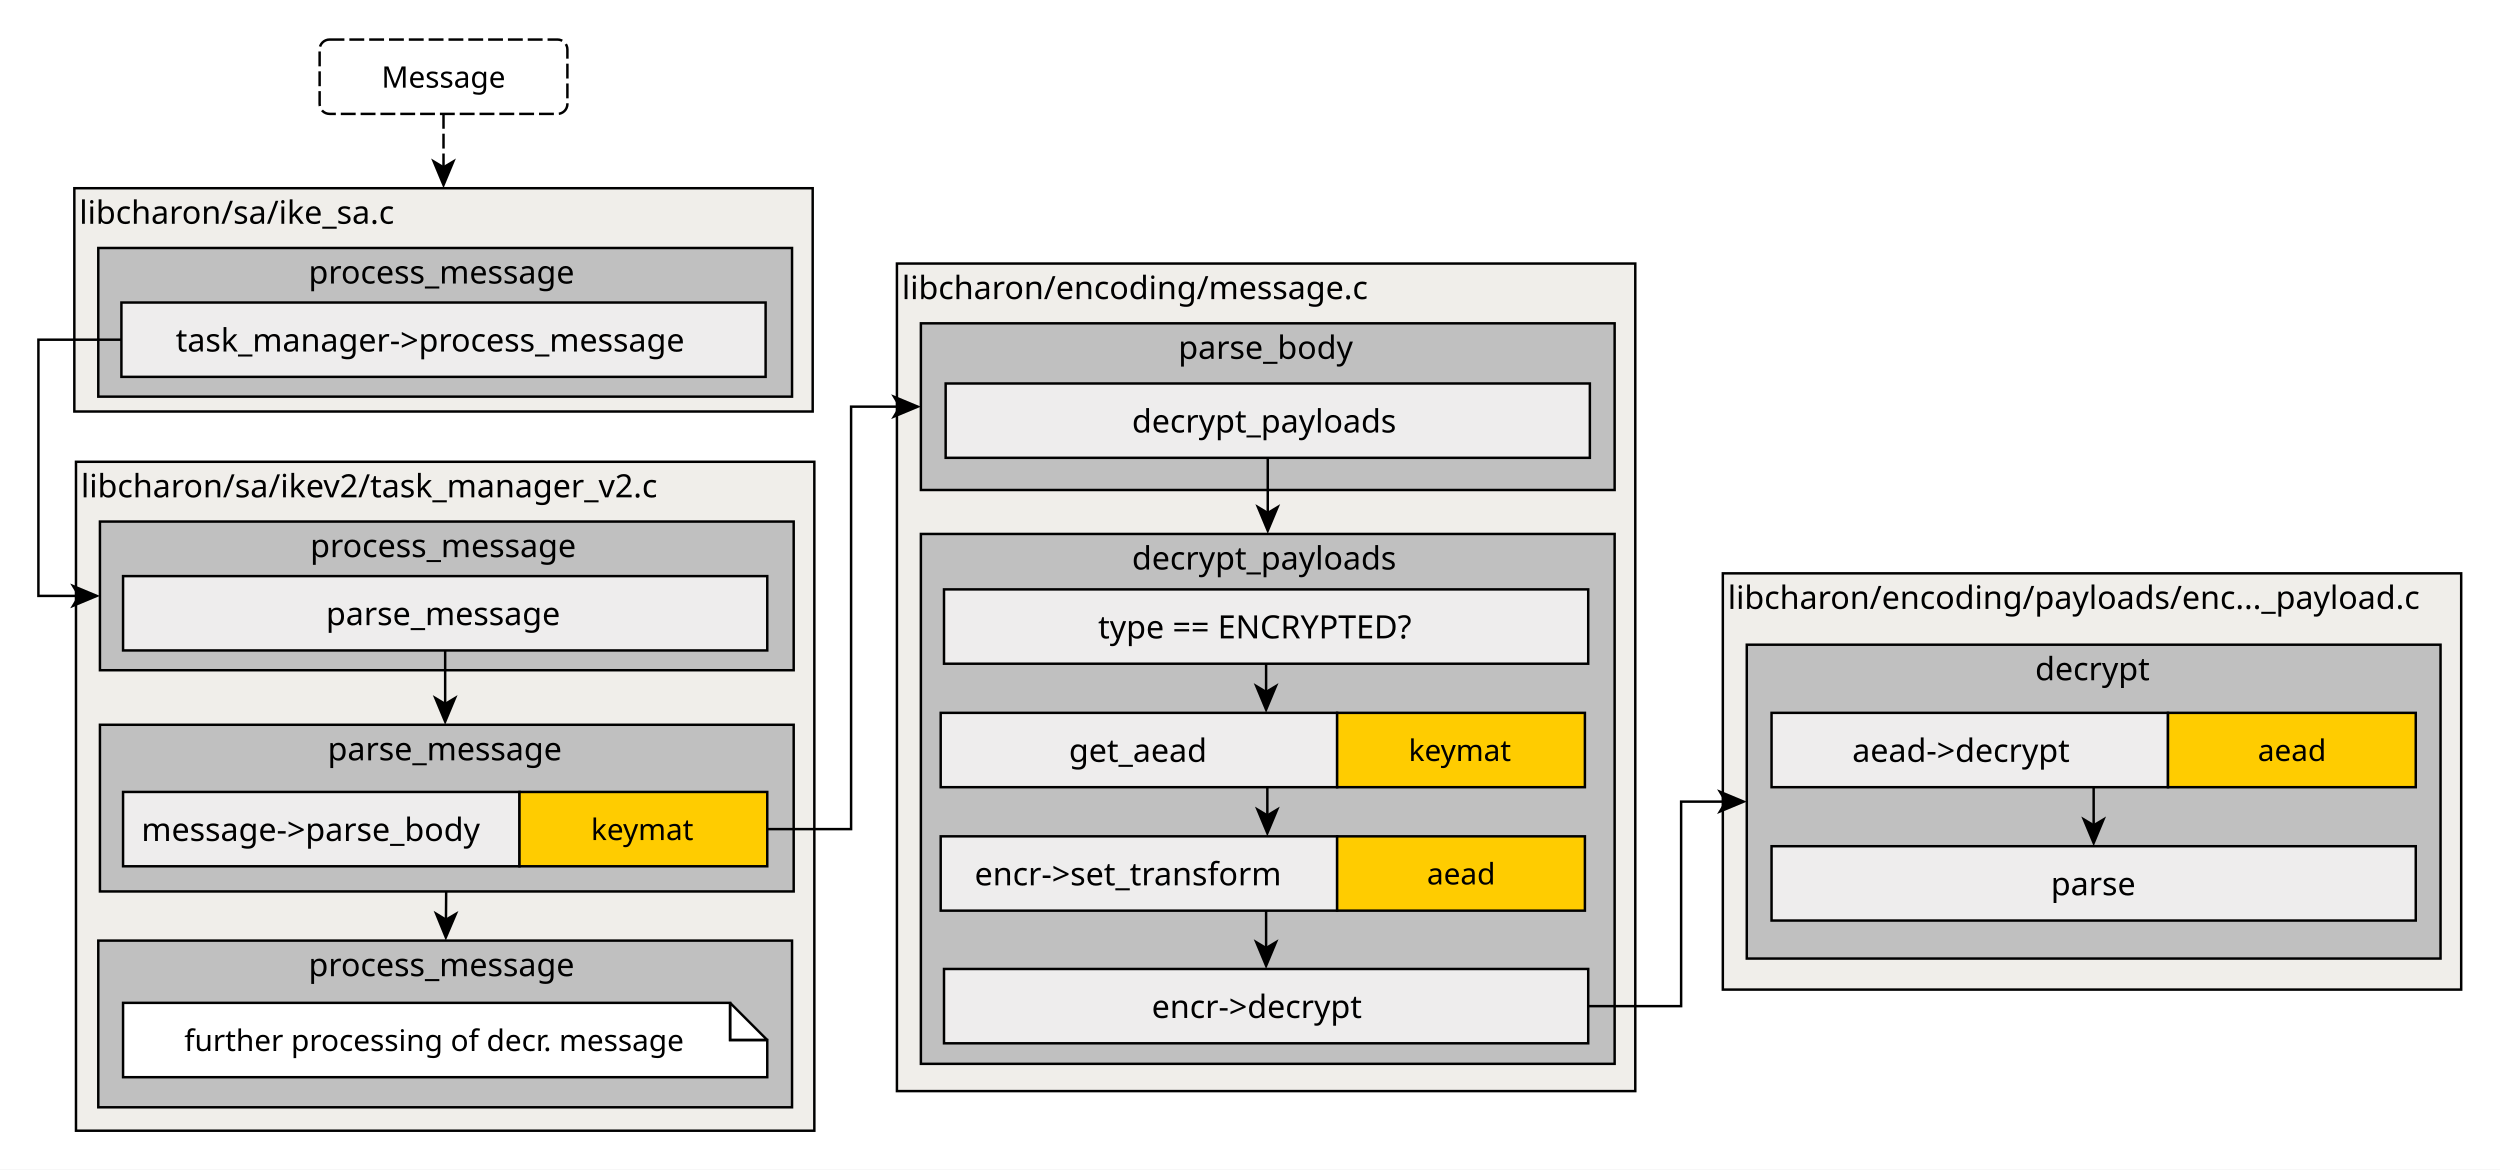
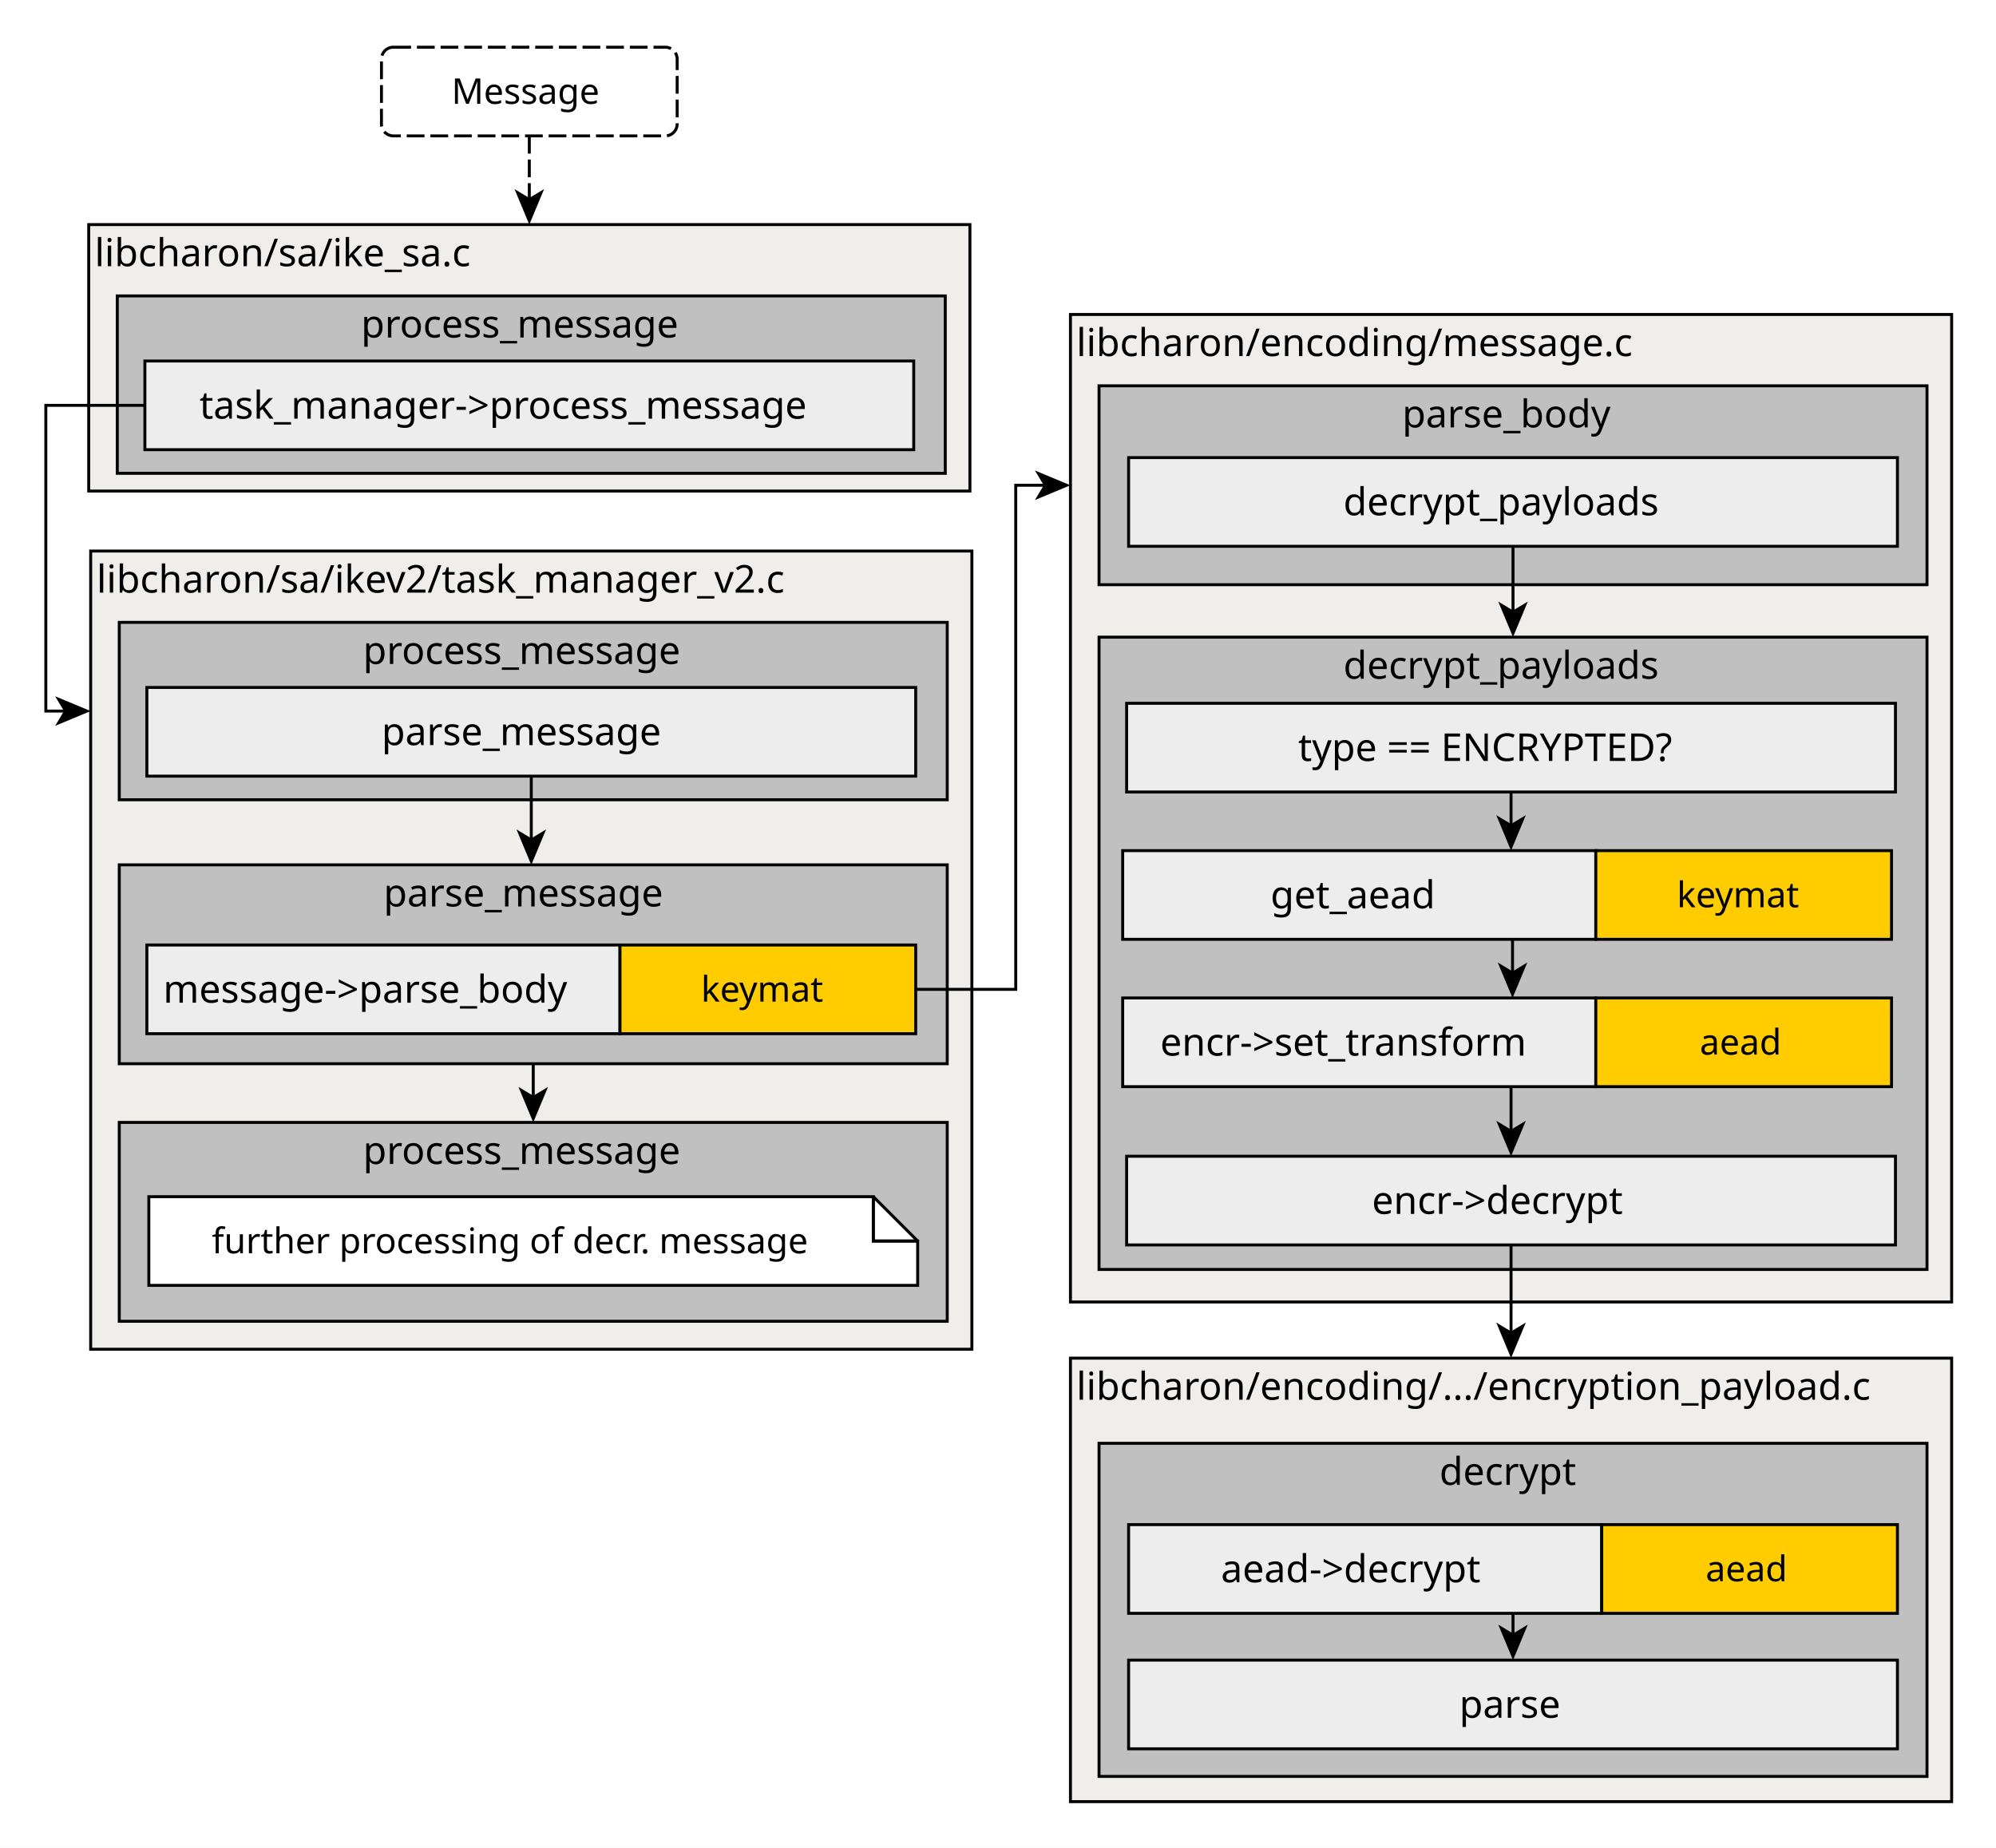
- <svg xmlns="http://www.w3.org/2000/svg" fill-opacity="1" color-rendering="auto" color-interpolation="auto" stroke="black" text-rendering="auto" stroke-linecap="square" width="1009" stroke-miterlimit="10" stroke-opacity="1" shape-rendering="auto" fill="black" stroke-dasharray="none" font-weight="normal" stroke-width="1" height="472" font-family="'Dialog'" font-style="normal" stroke-linejoin="miter" font-size="12" stroke-dashoffset="0" image-rendering="auto">
+ <svg xmlns="http://www.w3.org/2000/svg" fill-opacity="1" color-rendering="auto" color-interpolation="auto" stroke="black" text-rendering="auto" stroke-linecap="square" width="675" stroke-miterlimit="10" stroke-opacity="1" shape-rendering="auto" fill="black" stroke-dasharray="none" font-weight="normal" stroke-width="1" height="625" font-family="'Dialog'" font-style="normal" stroke-linejoin="miter" font-size="12" stroke-dashoffset="0" image-rendering="auto">
  <defs id="genericDefs" />
  <g>
    <defs id="defs1">
      <clipPath clipPathUnits="userSpaceOnUse" id="clipPath1">
-         <path d="M0 0 L1009 0 L1009 472 L0 472 L0 0 Z" />
+         <path d="M0 0 L675 0 L675 625 L0 625 L0 0 Z" />
      </clipPath>
      <clipPath clipPathUnits="userSpaceOnUse" id="clipPath2">
-         <path d="M124 106 L1133 106 L1133 578 L124 578 L124 106 Z" />
+         <path d="M124 106 L799 106 L799 731 L124 731 L124 106 Z" />
      </clipPath>
    </defs>
    <g fill="white" transform="translate(-124,-106)" stroke="white">
-       <rect x="124" width="1009" height="472" y="106" clip-path="url(#clipPath2)" stroke="none" />
+       <rect x="124" width="675" height="625" y="106" clip-path="url(#clipPath2)" stroke="none" />
    </g>
    <g fill="rgb(240,238,234)" transform="matrix(1,0,0,1,-124,-106)" stroke="rgb(240,238,234)">
      <rect x="154" width="298" height="90.125" y="181.963" clip-path="url(#clipPath2)" stroke="none" />
    </g>
    <g font-size="13" stroke-miterlimit="1.45" font-family="sans-serif" transform="matrix(1,0,0,1,-124,-106)" stroke-linecap="butt">
-       <text x="156" xml:space="preserve" y="196.315" clip-path="url(#clipPath2)" stroke="none">libcharon/sa/ike_sa.c</text>
+       <text x="156" xml:space="preserve" y="196.029" clip-path="url(#clipPath2)" stroke="none">libcharon/sa/ike_sa.c</text>
      <rect fill="none" x="154" width="298" height="90.125" y="181.963" clip-path="url(#clipPath2)" />
    </g>
    <g fill="silver" transform="matrix(1,0,0,1,-124,-106)" stroke="silver">
      <rect x="163.667" width="280" height="60" y="206.088" clip-path="url(#clipPath2)" stroke="none" />
    </g>
    <g font-size="13" stroke-miterlimit="1.45" font-family="sans-serif" transform="matrix(1,0,0,1,-124,-106)" stroke-linecap="butt">
-       <text x="248.515" xml:space="preserve" y="220.44" clip-path="url(#clipPath2)" stroke="none">process_message</text>
+       <text x="246.084" xml:space="preserve" y="220.154" clip-path="url(#clipPath2)" stroke="none">process_message</text>
      <rect fill="none" x="163.667" width="280" height="60" y="206.088" clip-path="url(#clipPath2)" />
    </g>
    <g fill="rgb(238,237,237)" transform="matrix(1,0,0,1,-124,-106)" stroke="rgb(238,237,237)">
      <rect x="173" width="260" height="30" y="228.1" clip-path="url(#clipPath2)" stroke="none" />
    </g>
    <g font-size="13" stroke-miterlimit="1.45" font-family="sans-serif" transform="matrix(1,0,0,1,-124,-106)" stroke-linecap="butt">
-       <text x="194.922" xml:space="preserve" y="247.889" clip-path="url(#clipPath2)" stroke="none">task_manager-&gt;process_message</text>
+       <text x="191.478" xml:space="preserve" y="247.601" clip-path="url(#clipPath2)" stroke="none">task_manager-&gt;process_message</text>
      <rect fill="none" x="173" width="260" height="30" y="228.1" clip-path="url(#clipPath2)" />
    </g>
    <g fill="rgb(240,238,234)" transform="matrix(1,0,0,1,-124,-106)" stroke="rgb(240,238,234)">
      <rect x="486" width="298" height="334" y="212.367" clip-path="url(#clipPath2)" stroke="none" />
    </g>
    <g font-size="13" stroke-miterlimit="1.45" font-family="sans-serif" transform="matrix(1,0,0,1,-124,-106)" stroke-linecap="butt">
-       <text x="488" xml:space="preserve" y="226.719" clip-path="url(#clipPath2)" stroke="none">libcharon/encoding/message.c</text>
+       <text x="488" xml:space="preserve" y="226.434" clip-path="url(#clipPath2)" stroke="none">libcharon/encoding/message.c</text>
      <rect fill="none" x="486" width="298" height="334" y="212.367" clip-path="url(#clipPath2)" />
    </g>
    <g fill="silver" transform="matrix(1,0,0,1,-124,-106)" stroke="silver">
      <rect x="495.667" width="280" height="67.271" y="236.492" clip-path="url(#clipPath2)" stroke="none" />
    </g>
    <g font-size="13" stroke-miterlimit="1.45" font-family="sans-serif" transform="matrix(1,0,0,1,-124,-106)" stroke-linecap="butt">
-       <text x="599.571" xml:space="preserve" y="250.844" clip-path="url(#clipPath2)" stroke="none">parse_body</text>
+       <text x="598.174" xml:space="preserve" y="250.559" clip-path="url(#clipPath2)" stroke="none">parse_body</text>
      <rect fill="none" x="495.667" width="280" height="67.271" y="236.492" clip-path="url(#clipPath2)" />
    </g>
    <g fill="rgb(238,237,237)" transform="matrix(1,0,0,1,-124,-106)" stroke="rgb(238,237,237)">
      <rect x="505.667" width="260" height="30" y="260.775" clip-path="url(#clipPath2)" stroke="none" />
    </g>
    <g font-size="13" stroke-miterlimit="1.45" font-family="sans-serif" transform="matrix(1,0,0,1,-124,-106)" stroke-linecap="butt">
-       <text x="580.855" xml:space="preserve" y="280.564" clip-path="url(#clipPath2)" stroke="none">decrypt_payloads</text>
+       <text x="578.29" xml:space="preserve" y="280.276" clip-path="url(#clipPath2)" stroke="none">decrypt_payloads</text>
      <rect fill="none" x="505.667" width="260" height="30" y="260.775" clip-path="url(#clipPath2)" />
    </g>
    <g fill="silver" transform="matrix(1,0,0,1,-124,-106)" stroke="silver">
      <rect x="495.667" width="280" height="213.863" y="321.504" clip-path="url(#clipPath2)" stroke="none" />
    </g>
    <g font-size="13" stroke-miterlimit="1.45" font-family="sans-serif" transform="matrix(1,0,0,1,-124,-106)" stroke-linecap="butt">
-       <text x="580.855" xml:space="preserve" y="335.857" clip-path="url(#clipPath2)" stroke="none">decrypt_payloads</text>
+       <text x="578.29" xml:space="preserve" y="335.571" clip-path="url(#clipPath2)" stroke="none">decrypt_payloads</text>
      <rect fill="none" x="495.667" width="280" height="213.863" y="321.504" clip-path="url(#clipPath2)" />
    </g>
    <g fill="rgb(238,237,237)" transform="matrix(1,0,0,1,-124,-106)" stroke="rgb(238,237,237)">
      <rect x="503.667" width="160" height="30" y="443.542" clip-path="url(#clipPath2)" stroke="none" />
    </g>
    <g font-size="13" stroke-miterlimit="1.45" font-family="sans-serif" transform="matrix(1,0,0,1,-124,-106)" stroke-linecap="butt">
-       <text x="517.34" xml:space="preserve" y="463.331" clip-path="url(#clipPath2)" stroke="none">encr-&gt;set_transform</text>
+       <text x="516.347" xml:space="preserve" y="463.042" clip-path="url(#clipPath2)" stroke="none">encr-&gt;set_transform</text>
      <rect fill="none" x="503.667" width="160" height="30" y="443.542" clip-path="url(#clipPath2)" />
    </g>
    <g fill="rgb(255,204,0)" transform="matrix(1,0,0,1,-124,-106)" stroke="rgb(255,204,0)">
      <rect x="663.667" width="100" height="30" y="443.542" clip-path="url(#clipPath2)" stroke="none" />
    </g>
    <g stroke-miterlimit="1.45" font-family="sans-serif" transform="matrix(1,0,0,1,-124,-106)" stroke-linecap="butt">
-       <text x="699.921" xml:space="preserve" y="462.963" clip-path="url(#clipPath2)" stroke="none">aead</text>
+       <text x="698.813" xml:space="preserve" y="462.696" clip-path="url(#clipPath2)" stroke="none">aead</text>
      <rect fill="none" x="663.667" width="100" height="30" y="443.542" clip-path="url(#clipPath2)" />
    </g>
    <g fill="rgb(240,238,234)" transform="matrix(1,0,0,1,-124,-106)" stroke="rgb(240,238,234)">
-       <rect x="819.333" width="298" height="168" y="337.4" clip-path="url(#clipPath2)" stroke="none" />
-     </g>
-     <g font-size="13" stroke-miterlimit="1.45" font-family="sans-serif" transform="matrix(1,0,0,1,-124,-106)" stroke-linecap="butt">
-       <text x="821.333" xml:space="preserve" y="351.752" clip-path="url(#clipPath2)" stroke="none">libcharon/encoding/payloads/enc..._payload.c</text>
-       <rect fill="none" x="819.333" width="298" height="168" y="337.4" clip-path="url(#clipPath2)" />
+       <rect x="486" width="298" height="150" y="565.367" clip-path="url(#clipPath2)" stroke="none" />
+     </g>
+     <g font-size="13" stroke-miterlimit="1.45" font-family="sans-serif" transform="matrix(1,0,0,1,-124,-106)" stroke-linecap="butt">
+       <text x="488" xml:space="preserve" y="579.433" clip-path="url(#clipPath2)" stroke="none">libcharon/encoding/.../encryption_payload.c</text>
+       <rect fill="none" x="486" width="298" height="150" y="565.367" clip-path="url(#clipPath2)" />
    </g>
    <g fill="rgb(238,237,237)" transform="matrix(1,0,0,1,-124,-106)" stroke="rgb(238,237,237)">
      <rect x="505" width="260" height="30" y="497.075" clip-path="url(#clipPath2)" stroke="none" />
    </g>
    <g font-size="13" stroke-miterlimit="1.45" font-family="sans-serif" transform="matrix(1,0,0,1,-124,-106)" stroke-linecap="butt">
-       <text x="588.808" xml:space="preserve" y="516.864" clip-path="url(#clipPath2)" stroke="none">encr-&gt;decrypt</text>
+       <text x="587.951" xml:space="preserve" y="516.576" clip-path="url(#clipPath2)" stroke="none">encr-&gt;decrypt</text>
      <rect fill="none" x="505" width="260" height="30" y="497.075" clip-path="url(#clipPath2)" />
    </g>
    <g fill="silver" transform="matrix(1,0,0,1,-124,-106)" stroke="silver">
-       <rect x="829" width="280" height="126.675" y="366.2" clip-path="url(#clipPath2)" stroke="none" />
-     </g>
-     <g font-size="13" stroke-miterlimit="1.45" font-family="sans-serif" transform="matrix(1,0,0,1,-124,-106)" stroke-linecap="butt">
-       <text x="945.38" xml:space="preserve" y="380.553" clip-path="url(#clipPath2)" stroke="none">decrypt</text>
-       <rect fill="none" x="829" width="280" height="126.675" y="366.2" clip-path="url(#clipPath2)" />
-     </g>
-     <g fill="rgb(238,237,237)" transform="matrix(1,0,0,1,-124,-106)" stroke="rgb(238,237,237)">
-       <rect x="839" width="160" height="30" y="393.708" clip-path="url(#clipPath2)" stroke="none" />
-     </g>
-     <g font-size="13" stroke-miterlimit="1.45" font-family="sans-serif" transform="matrix(1,0,0,1,-124,-106)" stroke-linecap="butt">
-       <text x="871.561" xml:space="preserve" y="413.498" clip-path="url(#clipPath2)" stroke="none">aead-&gt;decrypt</text>
-       <rect fill="none" x="839" width="160" height="30" y="393.708" clip-path="url(#clipPath2)" />
-     </g>
-     <g fill="rgb(238,237,237)" transform="matrix(1,0,0,1,-124,-106)" stroke="rgb(238,237,237)">
-       <rect x="839" width="260" height="30" y="447.533" clip-path="url(#clipPath2)" stroke="none" />
-     </g>
-     <g font-size="13" stroke-miterlimit="1.45" font-family="sans-serif" transform="matrix(1,0,0,1,-124,-106)" stroke-linecap="butt">
-       <text x="951.725" xml:space="preserve" y="467.323" clip-path="url(#clipPath2)" stroke="none">parse</text>
-       <rect fill="none" x="839" width="260" height="30" y="447.533" clip-path="url(#clipPath2)" />
-     </g>
-     <g fill="rgb(255,204,0)" transform="matrix(1,0,0,1,-124,-106)" stroke="rgb(255,204,0)">
-       <rect x="999" width="100" height="30" y="393.708" clip-path="url(#clipPath2)" stroke="none" />
-     </g>
-     <g stroke-miterlimit="1.45" font-family="sans-serif" transform="matrix(1,0,0,1,-124,-106)" stroke-linecap="butt">
-       <text x="1035.254" xml:space="preserve" y="413.129" clip-path="url(#clipPath2)" stroke="none">aead</text>
-       <rect fill="none" x="999" width="100" height="30" y="393.708" clip-path="url(#clipPath2)" />
+       <rect x="495.667" width="280" height="112.675" y="594.167" clip-path="url(#clipPath2)" stroke="none" />
+     </g>
+     <g font-size="13" stroke-miterlimit="1.45" font-family="sans-serif" transform="matrix(1,0,0,1,-124,-106)" stroke-linecap="butt">
+       <text x="610.774" xml:space="preserve" y="608.234" clip-path="url(#clipPath2)" stroke="none">decrypt</text>
+       <rect fill="none" x="495.667" width="280" height="112.675" y="594.167" clip-path="url(#clipPath2)" />
+     </g>
+     <g fill="rgb(238,237,237)" transform="matrix(1,0,0,1,-124,-106)" stroke="rgb(238,237,237)">
+       <rect x="505.667" width="160" height="30" y="621.675" clip-path="url(#clipPath2)" stroke="none" />
+     </g>
+     <g font-size="13" stroke-miterlimit="1.45" font-family="sans-serif" transform="matrix(1,0,0,1,-124,-106)" stroke-linecap="butt">
+       <text x="536.891" xml:space="preserve" y="641.176" clip-path="url(#clipPath2)" stroke="none">aead-&gt;decrypt</text>
+       <rect fill="none" x="505.667" width="160" height="30" y="621.675" clip-path="url(#clipPath2)" />
+     </g>
+     <g fill="rgb(238,237,237)" transform="matrix(1,0,0,1,-124,-106)" stroke="rgb(238,237,237)">
+       <rect x="505.667" width="260" height="30" y="667.5" clip-path="url(#clipPath2)" stroke="none" />
+     </g>
+     <g font-size="13" stroke-miterlimit="1.45" font-family="sans-serif" transform="matrix(1,0,0,1,-124,-106)" stroke-linecap="butt">
+       <text x="617.5" xml:space="preserve" y="687" clip-path="url(#clipPath2)" stroke="none">parse</text>
+       <rect fill="none" x="505.667" width="260" height="30" y="667.5" clip-path="url(#clipPath2)" />
+     </g>
+     <g fill="rgb(255,204,0)" transform="matrix(1,0,0,1,-124,-106)" stroke="rgb(255,204,0)">
+       <rect x="665.667" width="100" height="30" y="621.675" clip-path="url(#clipPath2)" stroke="none" />
+     </g>
+     <g stroke-miterlimit="1.45" font-family="sans-serif" transform="matrix(1,0,0,1,-124,-106)" stroke-linecap="butt">
+       <text x="700.813" xml:space="preserve" y="640.829" clip-path="url(#clipPath2)" stroke="none">aead</text>
+       <rect fill="none" x="665.667" width="100" height="30" y="621.675" clip-path="url(#clipPath2)" />
    </g>
    <g fill="white" transform="matrix(1,0,0,1,-124,-106)" stroke="white">
      <rect x="253" y="121.963" clip-path="url(#clipPath2)" width="100" rx="4" ry="4" height="30" stroke="none" />
    </g>
    <g stroke-miterlimit="1.45" font-family="sans-serif" transform="matrix(1,0,0,1,-124,-106)" stroke-linecap="butt">
-       <text x="277.975" xml:space="preserve" y="141.383" clip-path="url(#clipPath2)" stroke="none">Message</text>
+       <text x="276.703" xml:space="preserve" y="141.117" clip-path="url(#clipPath2)" stroke="none">Message</text>
      <rect x="253" y="121.963" clip-path="url(#clipPath2)" fill="none" width="100" stroke-dasharray="6,2" rx="4" ry="4" height="30" />
    </g>
    <g fill="rgb(240,238,234)" transform="matrix(1,0,0,1,-124,-106)" stroke="rgb(240,238,234)">
      <rect x="154.667" width="298" height="269.979" y="292.379" clip-path="url(#clipPath2)" stroke="none" />
    </g>
    <g font-size="13" stroke-miterlimit="1.45" font-family="sans-serif" transform="matrix(1,0,0,1,-124,-106)" stroke-linecap="butt">
-       <text x="156.667" xml:space="preserve" y="306.732" clip-path="url(#clipPath2)" stroke="none">libcharon/sa/ikev2/task_manager_v2.c</text>
+       <text x="156.667" xml:space="preserve" y="306.446" clip-path="url(#clipPath2)" stroke="none">libcharon/sa/ikev2/task_manager_v2.c</text>
      <rect fill="none" x="154.667" width="298" height="269.979" y="292.379" clip-path="url(#clipPath2)" />
    </g>
    <g fill="silver" transform="matrix(1,0,0,1,-124,-106)" stroke="silver">
      <rect x="164.333" width="280" height="60" y="316.504" clip-path="url(#clipPath2)" stroke="none" />
    </g>
    <g font-size="13" stroke-miterlimit="1.45" font-family="sans-serif" transform="matrix(1,0,0,1,-124,-106)" stroke-linecap="butt">
-       <text x="249.182" xml:space="preserve" y="330.857" clip-path="url(#clipPath2)" stroke="none">process_message</text>
+       <text x="246.751" xml:space="preserve" y="330.571" clip-path="url(#clipPath2)" stroke="none">process_message</text>
      <rect fill="none" x="164.333" width="280" height="60" y="316.504" clip-path="url(#clipPath2)" />
    </g>
    <g fill="rgb(238,237,237)" transform="matrix(1,0,0,1,-124,-106)" stroke="rgb(238,237,237)">
      <rect x="173.667" width="260" height="30" y="338.517" clip-path="url(#clipPath2)" stroke="none" />
    </g>
    <g font-size="13" stroke-miterlimit="1.45" font-family="sans-serif" transform="matrix(1,0,0,1,-124,-106)" stroke-linecap="butt">
-       <text x="255.561" xml:space="preserve" y="358.306" clip-path="url(#clipPath2)" stroke="none">parse_message</text>
+       <text x="253.038" xml:space="preserve" y="358.017" clip-path="url(#clipPath2)" stroke="none">parse_message</text>
      <rect fill="none" x="173.667" width="260" height="30" y="338.517" clip-path="url(#clipPath2)" />
    </g>
    <g fill="silver" transform="matrix(1,0,0,1,-124,-106)" stroke="silver">
      <rect x="164.333" width="280" height="67.271" y="398.517" clip-path="url(#clipPath2)" stroke="none" />
    </g>
    <g font-size="13" stroke-miterlimit="1.45" font-family="sans-serif" transform="matrix(1,0,0,1,-124,-106)" stroke-linecap="butt">
-       <text x="256.228" xml:space="preserve" y="412.869" clip-path="url(#clipPath2)" stroke="none">parse_message</text>
+       <text x="253.704" xml:space="preserve" y="412.584" clip-path="url(#clipPath2)" stroke="none">parse_message</text>
      <rect fill="none" x="164.333" width="280" height="67.271" y="398.517" clip-path="url(#clipPath2)" />
    </g>
    <g fill="rgb(238,237,237)" transform="matrix(1,0,0,1,-124,-106)" stroke="rgb(238,237,237)">
      <rect x="173.667" width="160" height="30" y="425.629" clip-path="url(#clipPath2)" stroke="none" />
    </g>
    <g font-size="13" stroke-miterlimit="1.45" font-family="sans-serif" transform="matrix(1,0,0,1,-124,-106)" stroke-linecap="butt">
-       <text x="181.062" xml:space="preserve" y="445.418" clip-path="url(#clipPath2)" stroke="none">message-&gt;parse_body</text>
+       <text x="179.171" xml:space="preserve" y="445.13" clip-path="url(#clipPath2)" stroke="none">message-&gt;parse_body</text>
      <rect fill="none" x="173.667" width="160" height="30" y="425.629" clip-path="url(#clipPath2)" />
    </g>
    <g fill="rgb(255,204,0)" transform="matrix(1,0,0,1,-124,-106)" stroke="rgb(255,204,0)">
      <rect x="333.667" width="100" height="30" y="425.629" clip-path="url(#clipPath2)" stroke="none" />
    </g>
    <g stroke-miterlimit="1.45" font-family="sans-serif" transform="matrix(1,0,0,1,-124,-106)" stroke-linecap="butt">
-       <text x="362.523" xml:space="preserve" y="445.05" clip-path="url(#clipPath2)" stroke="none">keymat</text>
+       <text x="361.076" xml:space="preserve" y="444.784" clip-path="url(#clipPath2)" stroke="none">keymat</text>
      <rect fill="none" x="333.667" width="100" height="30" y="425.629" clip-path="url(#clipPath2)" />
    </g>
    <g fill="silver" transform="matrix(1,0,0,1,-124,-106)" stroke="silver">
-       <rect x="163.667" width="280" height="67.271" y="485.629" clip-path="url(#clipPath2)" stroke="none" />
-     </g>
-     <g font-size="13" stroke-miterlimit="1.45" font-family="sans-serif" transform="matrix(1,0,0,1,-124,-106)" stroke-linecap="butt">
-       <text x="248.515" xml:space="preserve" y="499.982" clip-path="url(#clipPath2)" stroke="none">process_message</text>
-       <rect fill="none" x="163.667" width="280" height="67.271" y="485.629" clip-path="url(#clipPath2)" />
+       <rect x="164.333" width="280" height="67.271" y="485.629" clip-path="url(#clipPath2)" stroke="none" />
+     </g>
+     <g font-size="13" stroke-miterlimit="1.45" font-family="sans-serif" transform="matrix(1,0,0,1,-124,-106)" stroke-linecap="butt">
+       <text x="246.751" xml:space="preserve" y="499.696" clip-path="url(#clipPath2)" stroke="none">process_message</text>
+       <rect fill="none" x="164.333" width="280" height="67.271" y="485.629" clip-path="url(#clipPath2)" />
    </g>
    <g fill="white" transform="matrix(1,0,0,1,-124,-106)" stroke="white">
-       <path d="M173.667 510.754 L418.667 510.754 L418.667 525.754 L433.667 525.754 L433.667 540.754 L173.667 540.754 Z" clip-path="url(#clipPath2)" stroke="none" />
-       <path d="M418.667 510.754 L418.667 525.754 L433.667 525.754 Z" clip-path="url(#clipPath2)" fill-rule="evenodd" stroke="none" />
+       <path d="M174.333 510.754 L419.333 510.754 L419.333 525.754 L434.333 525.754 L434.333 540.754 L174.333 540.754 Z" clip-path="url(#clipPath2)" stroke="none" />
+       <path d="M419.333 510.754 L419.333 525.754 L434.333 525.754 Z" clip-path="url(#clipPath2)" fill-rule="evenodd" stroke="none" />
    </g>
    <g stroke-linecap="butt" transform="matrix(1,0,0,1,-124,-106)" stroke-miterlimit="1.45">
-       <path fill="none" d="M173.667 510.754 L418.667 510.754 L418.667 525.754 L433.667 525.754 L433.667 540.754 L173.667 540.754 Z" clip-path="url(#clipPath2)" />
-       <path fill="none" d="M418.667 510.754 L418.667 525.754 L433.667 525.754 Z" fill-rule="evenodd" clip-path="url(#clipPath2)" />
-       <text x="198.377" xml:space="preserve" y="530.175" font-family="sans-serif" clip-path="url(#clipPath2)" stroke="none">further processing of decr. message</text>
+       <path fill="none" d="M174.333 510.754 L419.333 510.754 L419.333 525.754 L434.333 525.754 L434.333 540.754 L174.333 540.754 Z" clip-path="url(#clipPath2)" />
+       <path fill="none" d="M419.333 510.754 L419.333 525.754 L434.333 525.754 Z" fill-rule="evenodd" clip-path="url(#clipPath2)" />
+       <text x="195.621" xml:space="preserve" y="529.908" font-family="sans-serif" clip-path="url(#clipPath2)" stroke="none">further processing of decr. message</text>
    </g>
    <g fill="rgb(238,237,237)" transform="matrix(1,0,0,1,-124,-106)" stroke="rgb(238,237,237)">
      <rect x="505" width="260" height="30" y="343.875" clip-path="url(#clipPath2)" stroke="none" />
    </g>
    <g font-size="13" stroke-miterlimit="1.45" font-family="sans-serif" transform="matrix(1,0,0,1,-124,-106)" stroke-linecap="butt">
-       <text x="567.194" xml:space="preserve" y="363.664" clip-path="url(#clipPath2)" stroke="none">type == ENCRYPTED?</text>
+       <text x="563.008" xml:space="preserve" y="363.375" clip-path="url(#clipPath2)" stroke="none">type == ENCRYPTED?</text>
      <rect fill="none" x="505" width="260" height="30" y="343.875" clip-path="url(#clipPath2)" />
    </g>
    <g fill="rgb(238,237,237)" transform="matrix(1,0,0,1,-124,-106)" stroke="rgb(238,237,237)">
      <rect x="503.667" width="160" height="30" y="393.708" clip-path="url(#clipPath2)" stroke="none" />
    </g>
    <g font-size="13" stroke-miterlimit="1.45" font-family="sans-serif" transform="matrix(1,0,0,1,-124,-106)" stroke-linecap="butt">
-       <text x="555.42" xml:space="preserve" y="413.498" clip-path="url(#clipPath2)" stroke="none">get_aead</text>
+       <text x="553.652" xml:space="preserve" y="413.209" clip-path="url(#clipPath2)" stroke="none">get_aead</text>
      <rect fill="none" x="503.667" width="160" height="30" y="393.708" clip-path="url(#clipPath2)" />
    </g>
    <g fill="rgb(255,204,0)" transform="matrix(1,0,0,1,-124,-106)" stroke="rgb(255,204,0)">
      <rect x="663.667" width="100" height="30" y="393.708" clip-path="url(#clipPath2)" stroke="none" />
    </g>
    <g stroke-miterlimit="1.45" font-family="sans-serif" transform="matrix(1,0,0,1,-124,-106)" stroke-linecap="butt">
-       <text x="692.523" xml:space="preserve" y="413.129" clip-path="url(#clipPath2)" stroke="none">keymat</text>
+       <text x="691.076" xml:space="preserve" y="412.863" clip-path="url(#clipPath2)" stroke="none">keymat</text>
      <rect fill="none" x="663.667" width="100" height="30" y="393.708" clip-path="url(#clipPath2)" />
      <path fill="none" d="M635.667 290.775 L635.667 313.474" clip-path="url(#clipPath2)" />
      <path d="M635.667 321.474 L640.667 309.474 L635.667 312.474 L630.667 309.474 Z" clip-path="url(#clipPath2)" stroke="none" />
      <path fill="none" d="M635 473.59 L635 489.075" clip-path="url(#clipPath2)" />
      <path d="M635 497.075 L640 485.075 L635 488.075 L630 485.075 Z" clip-path="url(#clipPath2)" stroke="none" />
-       <path fill="none" d="M765 512.075 L802.5 512.075 L802.5 429.538 L821 429.538" clip-path="url(#clipPath2)" />
-       <path d="M829 429.538 L817 424.538 L820 429.538 L817 434.538 Z" clip-path="url(#clipPath2)" stroke="none" />
-       <path fill="none" d="M969 423.733 L969 439.533" clip-path="url(#clipPath2)" />
-       <path d="M969 447.533 L974 435.533 L969 438.533 L964 435.533 Z" clip-path="url(#clipPath2)" stroke="none" />
+       <path fill="none" d="M635 527.075 L635 557.329" clip-path="url(#clipPath2)" />
+       <path d="M635 565.329 L640 553.329 L635 556.329 L630 553.329 Z" clip-path="url(#clipPath2)" stroke="none" />
+       <path fill="none" d="M635.667 651.699 L635.667 659.5" clip-path="url(#clipPath2)" />
+       <path d="M635.667 667.5 L640.667 655.5 L635.667 658.5 L630.667 655.5 Z" clip-path="url(#clipPath2)" stroke="none" />
      <path fill="none" stroke-dasharray="6,2" d="M303 151.958 L303 173.963" clip-path="url(#clipPath2)" />
      <path stroke-dasharray="6,2" d="M303 181.963 L308 169.963 L303 172.963 L298 169.963 Z" clip-path="url(#clipPath2)" stroke="none" />
-       <path fill="none" d="M173 243.1 L139.5 243.1 L139.5 346.504 L156.333 346.504" clip-path="url(#clipPath2)" />
-       <path d="M164.333 346.504 L152.333 341.504 L155.333 346.504 L152.333 351.504 Z" clip-path="url(#clipPath2)" stroke="none" />
+       <path fill="none" d="M173 243.1 L139.5 243.1 L139.5 346.504 L146.648 346.504" clip-path="url(#clipPath2)" />
+       <path d="M154.648 346.504 L142.648 341.504 L145.648 346.504 L142.648 351.504 Z" clip-path="url(#clipPath2)" stroke="none" />
      <path fill="none" d="M303.667 368.517 L303.667 390.545" clip-path="url(#clipPath2)" />
      <path d="M303.667 398.545 L308.667 386.545 L303.667 389.545 L298.667 386.545 Z" clip-path="url(#clipPath2)" stroke="none" />
-       <path fill="none" d="M433.667 440.629 L467.5 440.629 L467.5 270.127 L487.667 270.127" clip-path="url(#clipPath2)" />
-       <path d="M495.667 270.127 L483.667 265.127 L486.667 270.127 L483.667 275.127 Z" clip-path="url(#clipPath2)" stroke="none" />
-       <path fill="none" d="M304.076 465.788 L303.985 477.629" clip-path="url(#clipPath2)" />
-       <path d="M303.924 485.629 L309.016 473.668 L303.993 476.629 L299.016 473.591 Z" clip-path="url(#clipPath2)" stroke="none" />
+       <path fill="none" d="M433.667 440.629 L467.5 440.629 L467.5 270.127 L477.977 270.127" clip-path="url(#clipPath2)" />
+       <path d="M485.977 270.127 L473.977 265.127 L476.977 270.127 L473.977 275.127 Z" clip-path="url(#clipPath2)" stroke="none" />
+       <path fill="none" d="M304.333 465.788 L304.333 477.629" clip-path="url(#clipPath2)" />
+       <path d="M304.333 485.629 L309.333 473.629 L304.333 476.629 L299.333 473.629 Z" clip-path="url(#clipPath2)" stroke="none" />
      <path fill="none" d="M635 373.875 L635 385.706" clip-path="url(#clipPath2)" />
      <path d="M635 393.706 L640 381.706 L635 384.706 L630 381.706 Z" clip-path="url(#clipPath2)" stroke="none" />
      <path fill="none" d="M635.5 423.685 L635.5 435.554" clip-path="url(#clipPath2)" />
      <path d="M635.5 443.554 L640.5 431.554 L635.5 434.554 L630.5 431.554 Z" clip-path="url(#clipPath2)" stroke="none" />
    </g>
  </g>
</svg>
